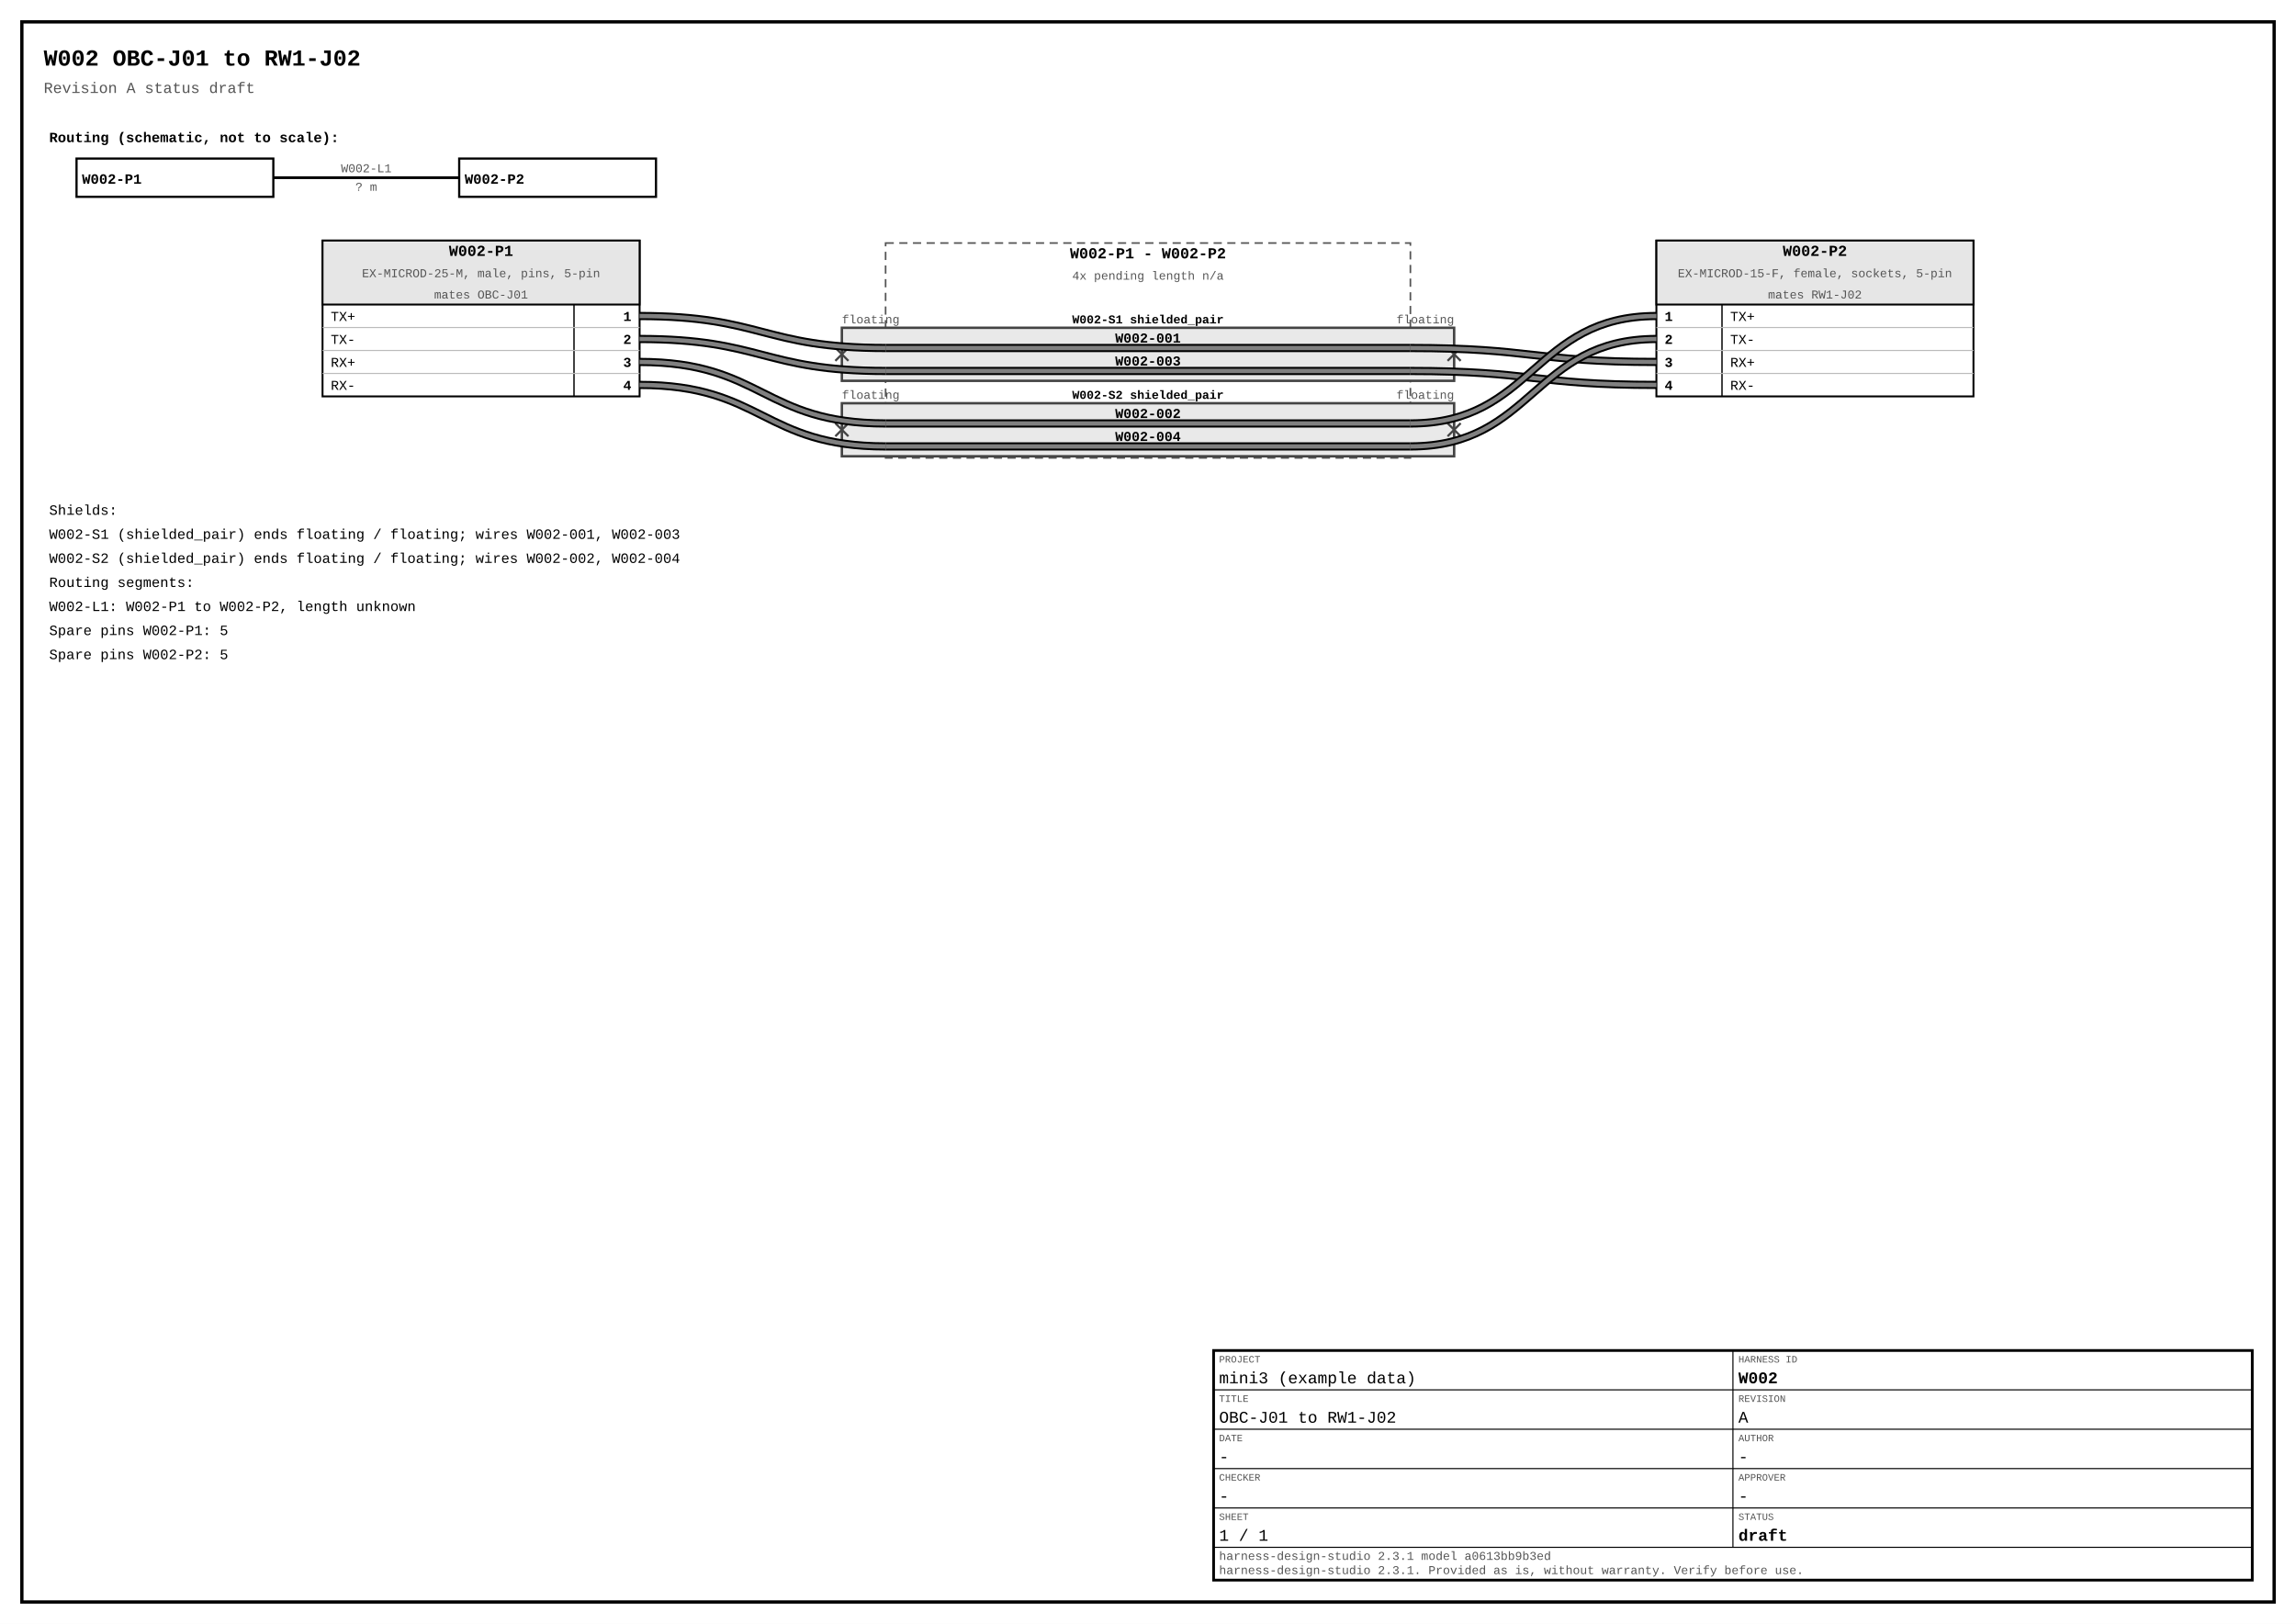
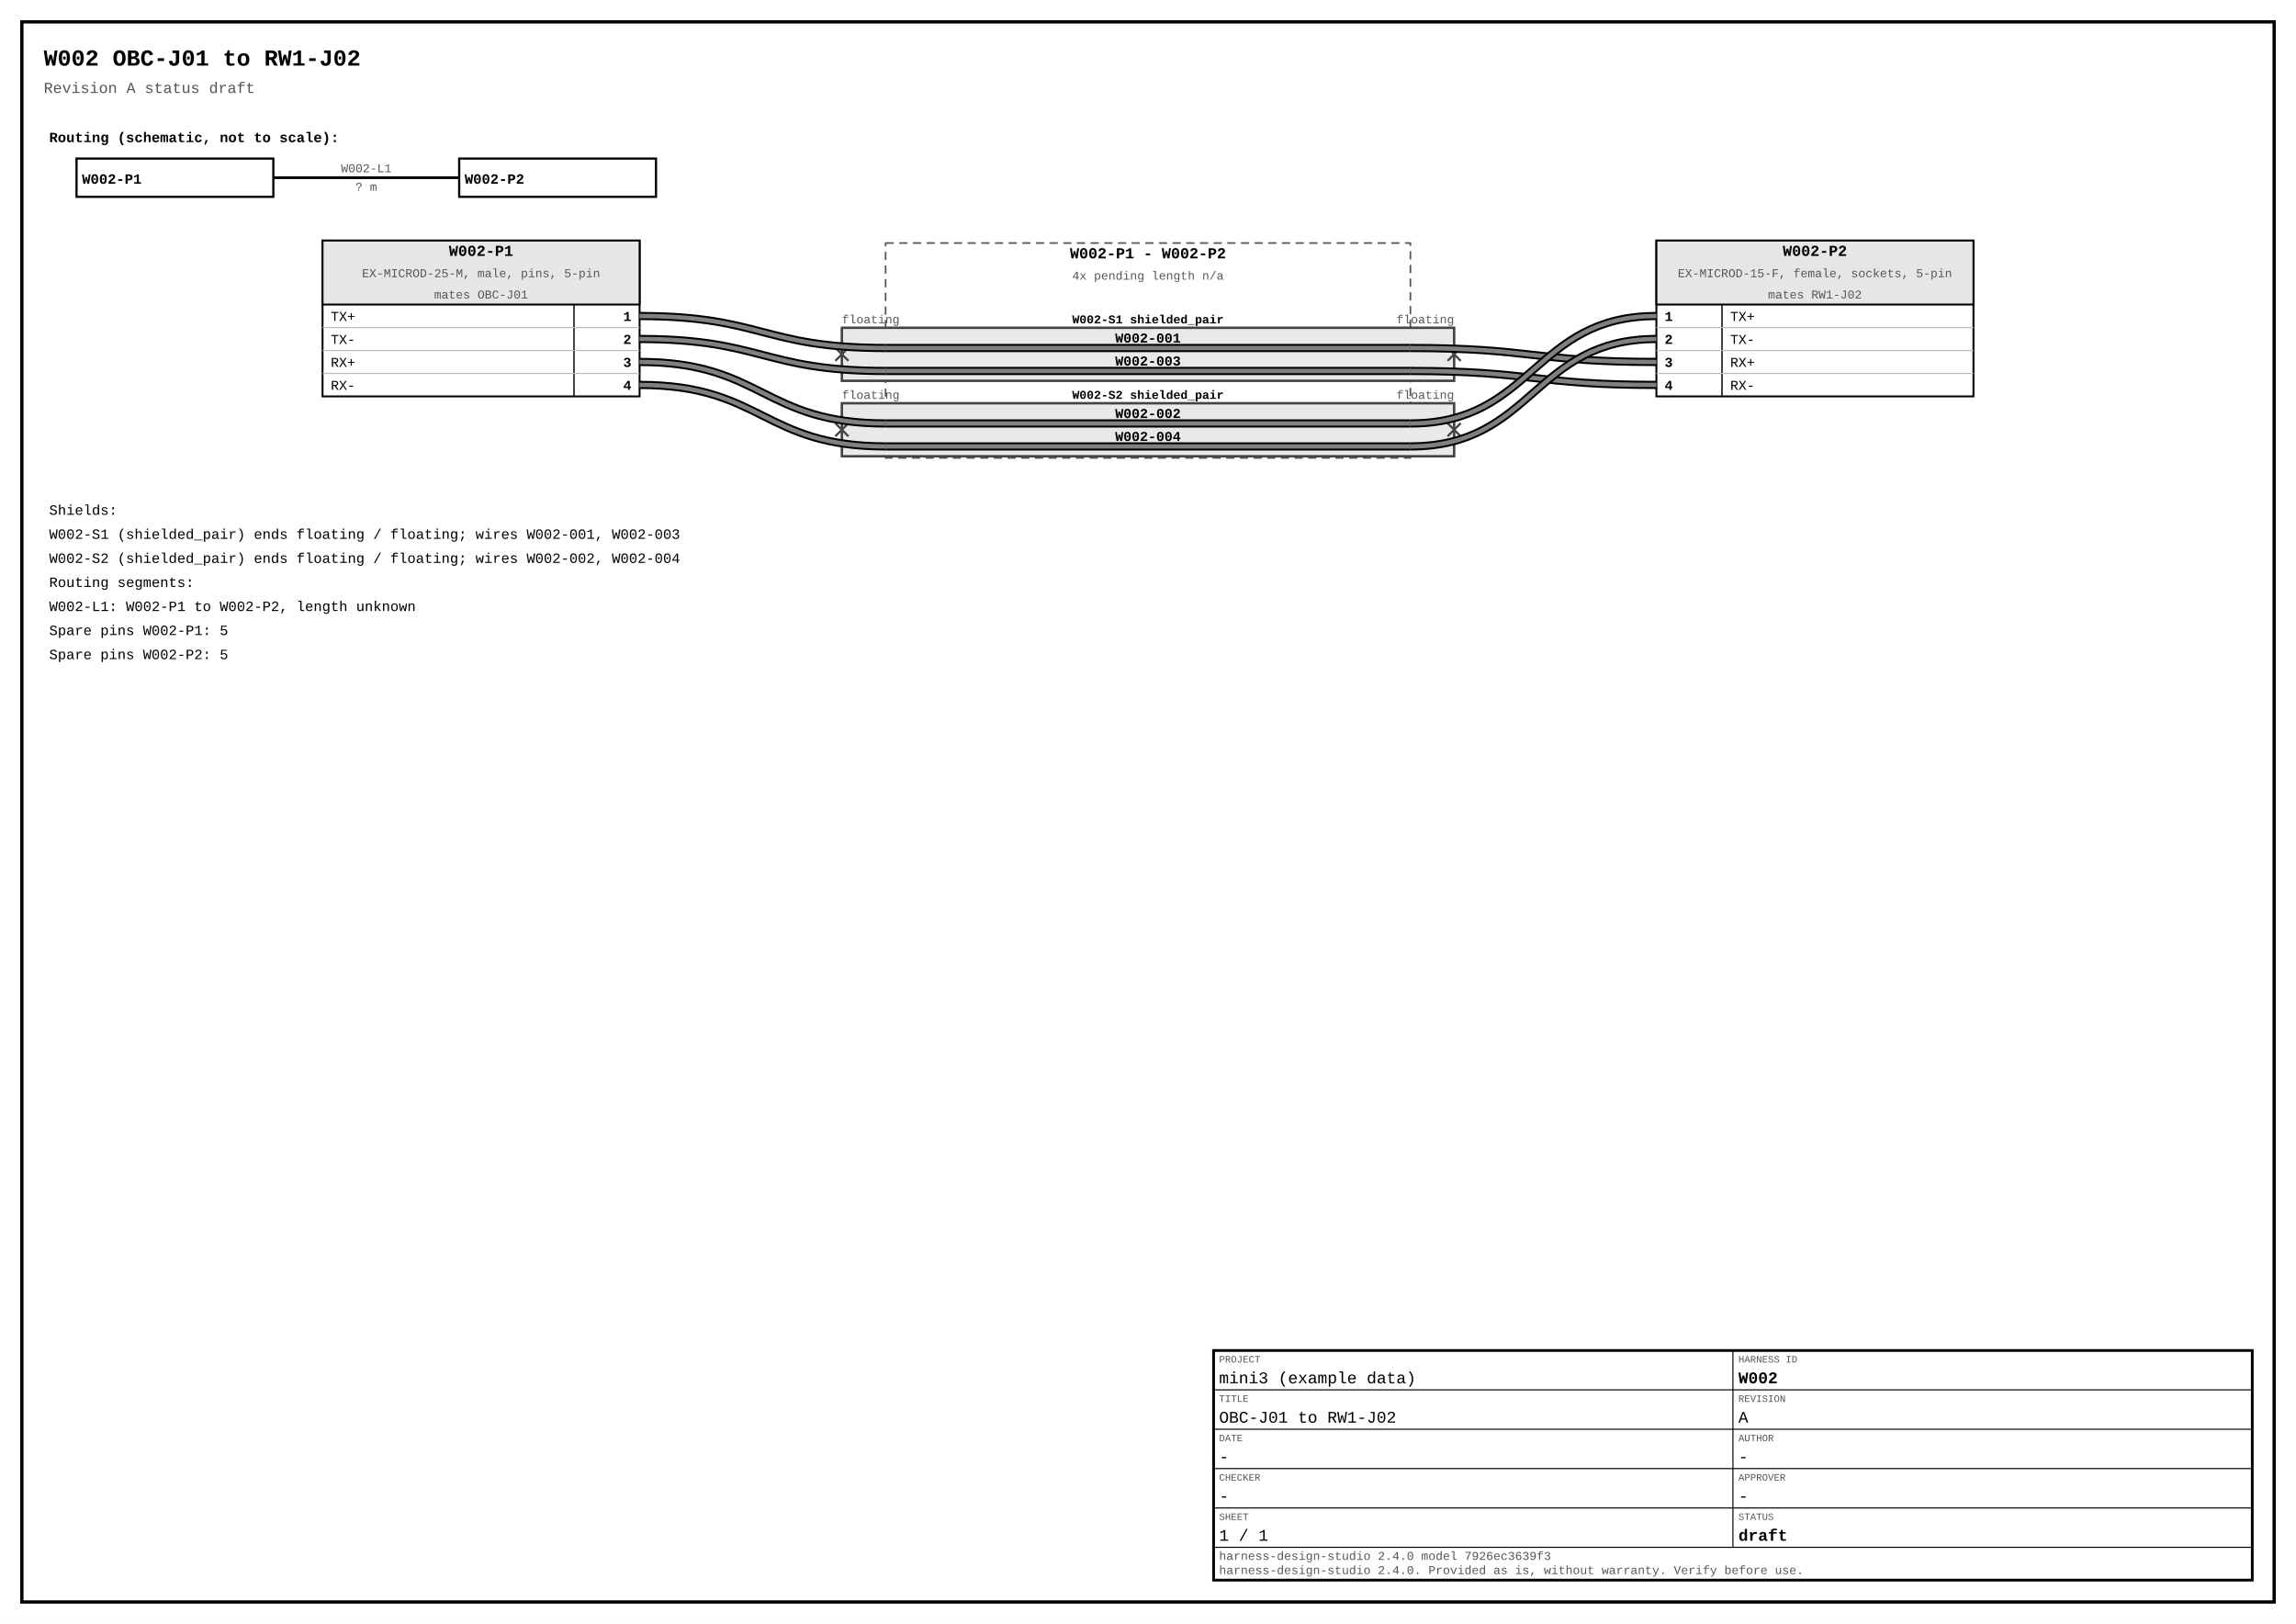
<svg xmlns="http://www.w3.org/2000/svg" width="420mm" height="297mm" viewBox="0 0 420 297" font-family="Courier New, Courier, monospace">
  <rect x="0" y="0" width="420" height="297" fill="#ffffff" />
  <rect x="4" y="4" width="412" height="289" fill="none" stroke="#000000" stroke-width="0.6" />
  <text x="8" y="12" font-size="4.2" font-weight="bold" text-anchor="start" fill="#000000">W002  OBC-J01 to RW1-J02</text>
  <text x="8" y="17" font-size="2.8" text-anchor="start" fill="#555555">Revision A  status draft</text>
  <text x="9" y="26" font-size="2.6" font-weight="bold" text-anchor="start" fill="#000000">Routing (schematic, not to scale):</text>
  <line x1="50" y1="32.5" x2="84" y2="32.5" stroke="#000000" stroke-width="0.5" />
  <text x="67" y="31.5" font-size="2.2" text-anchor="middle" fill="#555555">W002-L1</text>
  <text x="67" y="34.9" font-size="2.2" text-anchor="middle" fill="#555555">? m</text>
  <rect x="14" y="29" width="36" height="7" fill="#ffffff" stroke="#000000" stroke-width="0.4" />
  <text x="15" y="33.6" font-size="2.6" font-weight="bold" text-anchor="start" fill="#000000">W002-P1</text>
  <rect x="84" y="29" width="36" height="7" fill="#ffffff" stroke="#000000" stroke-width="0.4" />
  <text x="85" y="33.6" font-size="2.6" font-weight="bold" text-anchor="start" fill="#000000">W002-P2</text>
  <rect x="59" y="44" width="58" height="28.5" fill="#ffffff" stroke="#000000" stroke-width="0.35" />
  <rect x="59" y="44" width="58" height="11.7" fill="#e6e6e6" stroke="#000000" stroke-width="0.35" />
  <text x="88" y="46.8" font-size="2.8" font-weight="bold" text-anchor="middle" fill="#000000">W002-P1</text>
  <text x="88" y="50.7" font-size="2.2" text-anchor="middle" fill="#555555">EX-MICROD-25-M, male, pins, 5-pin</text>
  <text x="88" y="54.6" font-size="2.2" text-anchor="middle" fill="#555555">mates OBC-J01</text>
  <line x1="105" y1="55.7" x2="105" y2="72.5" stroke="#000000" stroke-width="0.25" />
  <line x1="59" y1="59.9" x2="117" y2="59.9" stroke="#bbbbbb" stroke-width="0.2" />
  <text x="60.5" y="58.7" font-size="2.5" text-anchor="start" fill="#000000" data-ref="sig/W002-P1/1">TX+</text>
  <text x="115.5" y="58.7" font-size="2.5" font-weight="bold" text-anchor="end" fill="#000000" data-ref="pin/W002-P1/1">1</text>
  <line x1="59" y1="64.1" x2="117" y2="64.1" stroke="#bbbbbb" stroke-width="0.2" />
  <text x="60.5" y="62.9" font-size="2.5" text-anchor="start" fill="#000000" data-ref="sig/W002-P1/2">TX-</text>
  <text x="115.5" y="62.9" font-size="2.5" font-weight="bold" text-anchor="end" fill="#000000" data-ref="pin/W002-P1/2">2</text>
  <line x1="59" y1="68.3" x2="117" y2="68.3" stroke="#bbbbbb" stroke-width="0.2" />
  <text x="60.5" y="67.1" font-size="2.5" text-anchor="start" fill="#000000" data-ref="sig/W002-P1/3">RX+</text>
  <text x="115.5" y="67.1" font-size="2.5" font-weight="bold" text-anchor="end" fill="#000000" data-ref="pin/W002-P1/3">3</text>
  <text x="60.5" y="71.3" font-size="2.5" text-anchor="start" fill="#000000" data-ref="sig/W002-P1/4">RX-</text>
  <text x="115.5" y="71.3" font-size="2.5" font-weight="bold" text-anchor="end" fill="#000000" data-ref="pin/W002-P1/4">4</text>
  <rect x="303" y="44" width="58" height="28.5" fill="#ffffff" stroke="#000000" stroke-width="0.35" />
  <rect x="303" y="44" width="58" height="11.7" fill="#e6e6e6" stroke="#000000" stroke-width="0.35" />
  <text x="332" y="46.8" font-size="2.8" font-weight="bold" text-anchor="middle" fill="#000000">W002-P2</text>
  <text x="332" y="50.7" font-size="2.2" text-anchor="middle" fill="#555555">EX-MICROD-15-F, female, sockets, 5-pin</text>
  <text x="332" y="54.6" font-size="2.2" text-anchor="middle" fill="#555555">mates RW1-J02</text>
  <line x1="315" y1="55.7" x2="315" y2="72.5" stroke="#000000" stroke-width="0.25" />
  <line x1="303" y1="59.9" x2="361" y2="59.9" stroke="#bbbbbb" stroke-width="0.2" />
  <text x="304.5" y="58.7" font-size="2.5" font-weight="bold" text-anchor="start" fill="#000000" data-ref="pin/W002-P2/1">1</text>
  <text x="316.5" y="58.7" font-size="2.5" text-anchor="start" fill="#000000" data-ref="sig/W002-P2/1">TX+</text>
  <line x1="303" y1="64.1" x2="361" y2="64.1" stroke="#bbbbbb" stroke-width="0.2" />
  <text x="304.5" y="62.9" font-size="2.5" font-weight="bold" text-anchor="start" fill="#000000" data-ref="pin/W002-P2/2">2</text>
  <text x="316.5" y="62.9" font-size="2.5" text-anchor="start" fill="#000000" data-ref="sig/W002-P2/2">TX-</text>
  <line x1="303" y1="68.3" x2="361" y2="68.3" stroke="#bbbbbb" stroke-width="0.2" />
  <text x="304.5" y="67.1" font-size="2.5" font-weight="bold" text-anchor="start" fill="#000000" data-ref="pin/W002-P2/3">3</text>
  <text x="316.5" y="67.1" font-size="2.5" text-anchor="start" fill="#000000" data-ref="sig/W002-P2/3">RX+</text>
  <text x="304.5" y="71.3" font-size="2.5" font-weight="bold" text-anchor="start" fill="#000000" data-ref="pin/W002-P2/4">4</text>
  <text x="316.5" y="71.3" font-size="2.5" text-anchor="start" fill="#000000" data-ref="sig/W002-P2/4">RX-</text>
  <rect x="162" y="44.45" width="96" height="39.3" fill="none" stroke="#555555" stroke-width="0.3" stroke-dasharray="1.5 1" />
  <text x="210" y="47.25" font-size="2.8" font-weight="bold" text-anchor="middle" fill="#000000">W002-P1 - W002-P2</text>
  <text x="210" y="51.15" font-size="2.2" text-anchor="middle" fill="#555555">4x  pending  length n/a</text>
  <rect x="154" y="59.95" width="112" height="9.7" fill="#e9e9e9" stroke="#444444" stroke-width="0.45" />
  <text x="210" y="59.15" font-size="2.2" font-weight="bold" text-anchor="middle" fill="#000000">W002-S1  shielded_pair</text>
  <text x="154" y="59.15" font-size="2.2" text-anchor="start" fill="#555555">floating</text>
  <text x="266" y="59.15" font-size="2.2" text-anchor="end" fill="#555555">floating</text>
  <line x1="152.8" y1="63.6" x2="155.2" y2="66" stroke="#444444" stroke-width="0.4" />
  <line x1="152.8" y1="66" x2="155.2" y2="63.6" stroke="#444444" stroke-width="0.4" />
  <line x1="264.8" y1="63.6" x2="267.2" y2="66" stroke="#444444" stroke-width="0.4" />
  <line x1="264.8" y1="66" x2="267.2" y2="63.6" stroke="#444444" stroke-width="0.4" />
  <rect x="154" y="73.75" width="112" height="9.7" fill="#e9e9e9" stroke="#444444" stroke-width="0.45" />
  <text x="210" y="72.95" font-size="2.2" font-weight="bold" text-anchor="middle" fill="#000000">W002-S2  shielded_pair</text>
  <text x="154" y="72.95" font-size="2.2" text-anchor="start" fill="#555555">floating</text>
  <text x="266" y="72.95" font-size="2.2" text-anchor="end" fill="#555555">floating</text>
  <line x1="152.8" y1="77.4" x2="155.2" y2="79.8" stroke="#444444" stroke-width="0.4" />
  <line x1="152.8" y1="79.8" x2="155.2" y2="77.4" stroke="#444444" stroke-width="0.4" />
  <line x1="264.8" y1="77.4" x2="267.2" y2="79.8" stroke="#444444" stroke-width="0.4" />
  <line x1="264.8" y1="79.8" x2="267.2" y2="77.4" stroke="#444444" stroke-width="0.4" />
  <path d="M 117 57.8 C 139.5 57.8 139.5 63.65 162 63.65" fill="none" stroke="#000000" stroke-width="1.5" />
  <line x1="162" y1="63.65" x2="258" y2="63.65" stroke="#000000" stroke-width="1.5" />
  <path d="M 258 63.65 C 280.5 63.65 280.5 66.2 303 66.2" fill="none" stroke="#000000" stroke-width="1.5" />
  <path d="M 117 57.8 C 139.5 57.8 139.5 63.65 162 63.65" fill="none" stroke="#808080" stroke-width="0.8" />
  <line x1="162" y1="63.65" x2="258" y2="63.65" stroke="#808080" stroke-width="0.8" />
  <path d="M 258 63.65 C 280.5 63.65 280.5 66.2 303 66.2" fill="none" stroke="#808080" stroke-width="0.8" />
  <text x="210" y="62.65" font-size="2.5" font-weight="bold" text-anchor="middle" fill="#000000">W002-001</text>
  <path d="M 117 62 C 139.5 62 139.5 67.85 162 67.85" fill="none" stroke="#000000" stroke-width="1.5" />
  <line x1="162" y1="67.85" x2="258" y2="67.85" stroke="#000000" stroke-width="1.5" />
  <path d="M 258 67.85 C 280.5 67.85 280.5 70.4 303 70.4" fill="none" stroke="#000000" stroke-width="1.5" />
  <path d="M 117 62 C 139.5 62 139.5 67.85 162 67.85" fill="none" stroke="#808080" stroke-width="0.8" />
  <line x1="162" y1="67.85" x2="258" y2="67.85" stroke="#808080" stroke-width="0.8" />
  <path d="M 258 67.85 C 280.5 67.85 280.5 70.4 303 70.4" fill="none" stroke="#808080" stroke-width="0.8" />
  <text x="210" y="66.85" font-size="2.5" font-weight="bold" text-anchor="middle" fill="#000000">W002-003</text>
  <path d="M 117 66.2 C 139.5 66.2 139.5 77.45 162 77.45" fill="none" stroke="#000000" stroke-width="1.5" />
  <line x1="162" y1="77.45" x2="258" y2="77.45" stroke="#000000" stroke-width="1.5" />
  <path d="M 258 77.45 C 280.5 77.45 280.5 57.8 303 57.8" fill="none" stroke="#000000" stroke-width="1.5" />
  <path d="M 117 66.2 C 139.5 66.2 139.5 77.45 162 77.45" fill="none" stroke="#808080" stroke-width="0.8" />
  <line x1="162" y1="77.45" x2="258" y2="77.45" stroke="#808080" stroke-width="0.8" />
  <path d="M 258 77.45 C 280.5 77.45 280.5 57.8 303 57.8" fill="none" stroke="#808080" stroke-width="0.8" />
  <text x="210" y="76.45" font-size="2.5" font-weight="bold" text-anchor="middle" fill="#000000">W002-002</text>
  <path d="M 117 70.4 C 139.5 70.4 139.5 81.65 162 81.65" fill="none" stroke="#000000" stroke-width="1.5" />
  <line x1="162" y1="81.65" x2="258" y2="81.65" stroke="#000000" stroke-width="1.5" />
  <path d="M 258 81.65 C 280.5 81.65 280.5 62 303 62" fill="none" stroke="#000000" stroke-width="1.5" />
  <path d="M 117 70.4 C 139.5 70.4 139.5 81.65 162 81.65" fill="none" stroke="#808080" stroke-width="0.8" />
  <line x1="162" y1="81.65" x2="258" y2="81.65" stroke="#808080" stroke-width="0.8" />
  <path d="M 258 81.65 C 280.5 81.65 280.5 62 303 62" fill="none" stroke="#808080" stroke-width="0.8" />
  <text x="210" y="80.65" font-size="2.5" font-weight="bold" text-anchor="middle" fill="#000000">W002-004</text>
  <text x="9" y="94.15" font-size="2.6" text-anchor="start" fill="#000000">Shields:</text>
  <text x="9" y="98.55" font-size="2.6" text-anchor="start" fill="#000000">  W002-S1 (shielded_pair) ends floating / floating; wires W002-001, W002-003</text>
  <text x="9" y="102.95" font-size="2.6" text-anchor="start" fill="#000000">  W002-S2 (shielded_pair) ends floating / floating; wires W002-002, W002-004</text>
  <text x="9" y="107.35" font-size="2.6" text-anchor="start" fill="#000000">Routing segments:</text>
  <text x="9" y="111.75" font-size="2.6" text-anchor="start" fill="#000000">  W002-L1: W002-P1 to W002-P2, length unknown</text>
  <text x="9" y="116.15" font-size="2.6" text-anchor="start" fill="#000000">Spare pins W002-P1: 5</text>
  <text x="9" y="120.55" font-size="2.6" text-anchor="start" fill="#000000">Spare pins W002-P2: 5</text>
  <rect x="222" y="247" width="190" height="42" fill="none" stroke="#000000" stroke-width="0.5" />
  <line x1="222" y1="247" x2="317" y2="247" stroke="#000000" stroke-width="0.2" />
  <text x="223" y="249.2" font-size="1.8" text-anchor="start" fill="#555555">PROJECT</text>
  <text x="223" y="253" font-size="3" text-anchor="start" fill="#000000">mini3 (example data)</text>
  <line x1="317" y1="247" x2="412" y2="247" stroke="#000000" stroke-width="0.2" />
  <text x="318" y="249.2" font-size="1.8" text-anchor="start" fill="#555555">HARNESS ID</text>
  <text x="318" y="253" font-size="3" font-weight="bold" text-anchor="start" fill="#000000">W002</text>
  <line x1="222" y1="254.2" x2="317" y2="254.2" stroke="#000000" stroke-width="0.2" />
  <text x="223" y="256.4" font-size="1.8" text-anchor="start" fill="#555555">TITLE</text>
  <text x="223" y="260.2" font-size="3" text-anchor="start" fill="#000000">OBC-J01 to RW1-J02</text>
  <line x1="317" y1="254.2" x2="412" y2="254.2" stroke="#000000" stroke-width="0.2" />
  <text x="318" y="256.4" font-size="1.8" text-anchor="start" fill="#555555">REVISION</text>
  <text x="318" y="260.2" font-size="3" text-anchor="start" fill="#000000">A</text>
  <line x1="222" y1="261.4" x2="317" y2="261.4" stroke="#000000" stroke-width="0.2" />
  <text x="223" y="263.6" font-size="1.8" text-anchor="start" fill="#555555">DATE</text>
  <text x="223" y="267.4" font-size="3" text-anchor="start" fill="#000000">-</text>
  <line x1="317" y1="261.4" x2="412" y2="261.4" stroke="#000000" stroke-width="0.2" />
  <text x="318" y="263.6" font-size="1.8" text-anchor="start" fill="#555555">AUTHOR</text>
  <text x="318" y="267.4" font-size="3" text-anchor="start" fill="#000000">-</text>
  <line x1="222" y1="268.6" x2="317" y2="268.6" stroke="#000000" stroke-width="0.2" />
  <text x="223" y="270.8" font-size="1.8" text-anchor="start" fill="#555555">CHECKER</text>
  <text x="223" y="274.6" font-size="3" text-anchor="start" fill="#000000">-</text>
  <line x1="317" y1="268.6" x2="412" y2="268.6" stroke="#000000" stroke-width="0.2" />
  <text x="318" y="270.8" font-size="1.8" text-anchor="start" fill="#555555">APPROVER</text>
  <text x="318" y="274.6" font-size="3" text-anchor="start" fill="#000000">-</text>
  <line x1="222" y1="275.8" x2="317" y2="275.8" stroke="#000000" stroke-width="0.2" />
  <text x="223" y="278" font-size="1.8" text-anchor="start" fill="#555555">SHEET</text>
  <text x="223" y="281.8" font-size="3" text-anchor="start" fill="#000000">1 / 1</text>
  <line x1="317" y1="275.8" x2="412" y2="275.8" stroke="#000000" stroke-width="0.2" />
  <text x="318" y="278" font-size="1.8" text-anchor="start" fill="#555555">STATUS</text>
  <text x="318" y="281.8" font-size="3" font-weight="bold" text-anchor="start" fill="#000000">draft</text>
  <line x1="317" y1="247" x2="317" y2="283" stroke="#000000" stroke-width="0.2" />
  <line x1="222" y1="283" x2="412" y2="283" stroke="#000000" stroke-width="0.2" />
-   <text x="223" y="285.3" font-size="2.2" text-anchor="start" fill="#555555">harness-design-studio 2.3.1 model a0613bb9b3ed</text>
-   <text x="223" y="287.9" font-size="2.2" text-anchor="start" fill="#555555">harness-design-studio 2.3.1. Provided as is, without warranty. Verify before use.</text>
+   <text x="223" y="285.3" font-size="2.2" text-anchor="start" fill="#555555">harness-design-studio 2.4.0 model 7926ec3639f3</text>
+   <text x="223" y="287.9" font-size="2.2" text-anchor="start" fill="#555555">harness-design-studio 2.4.0. Provided as is, without warranty. Verify before use.</text>
</svg>
